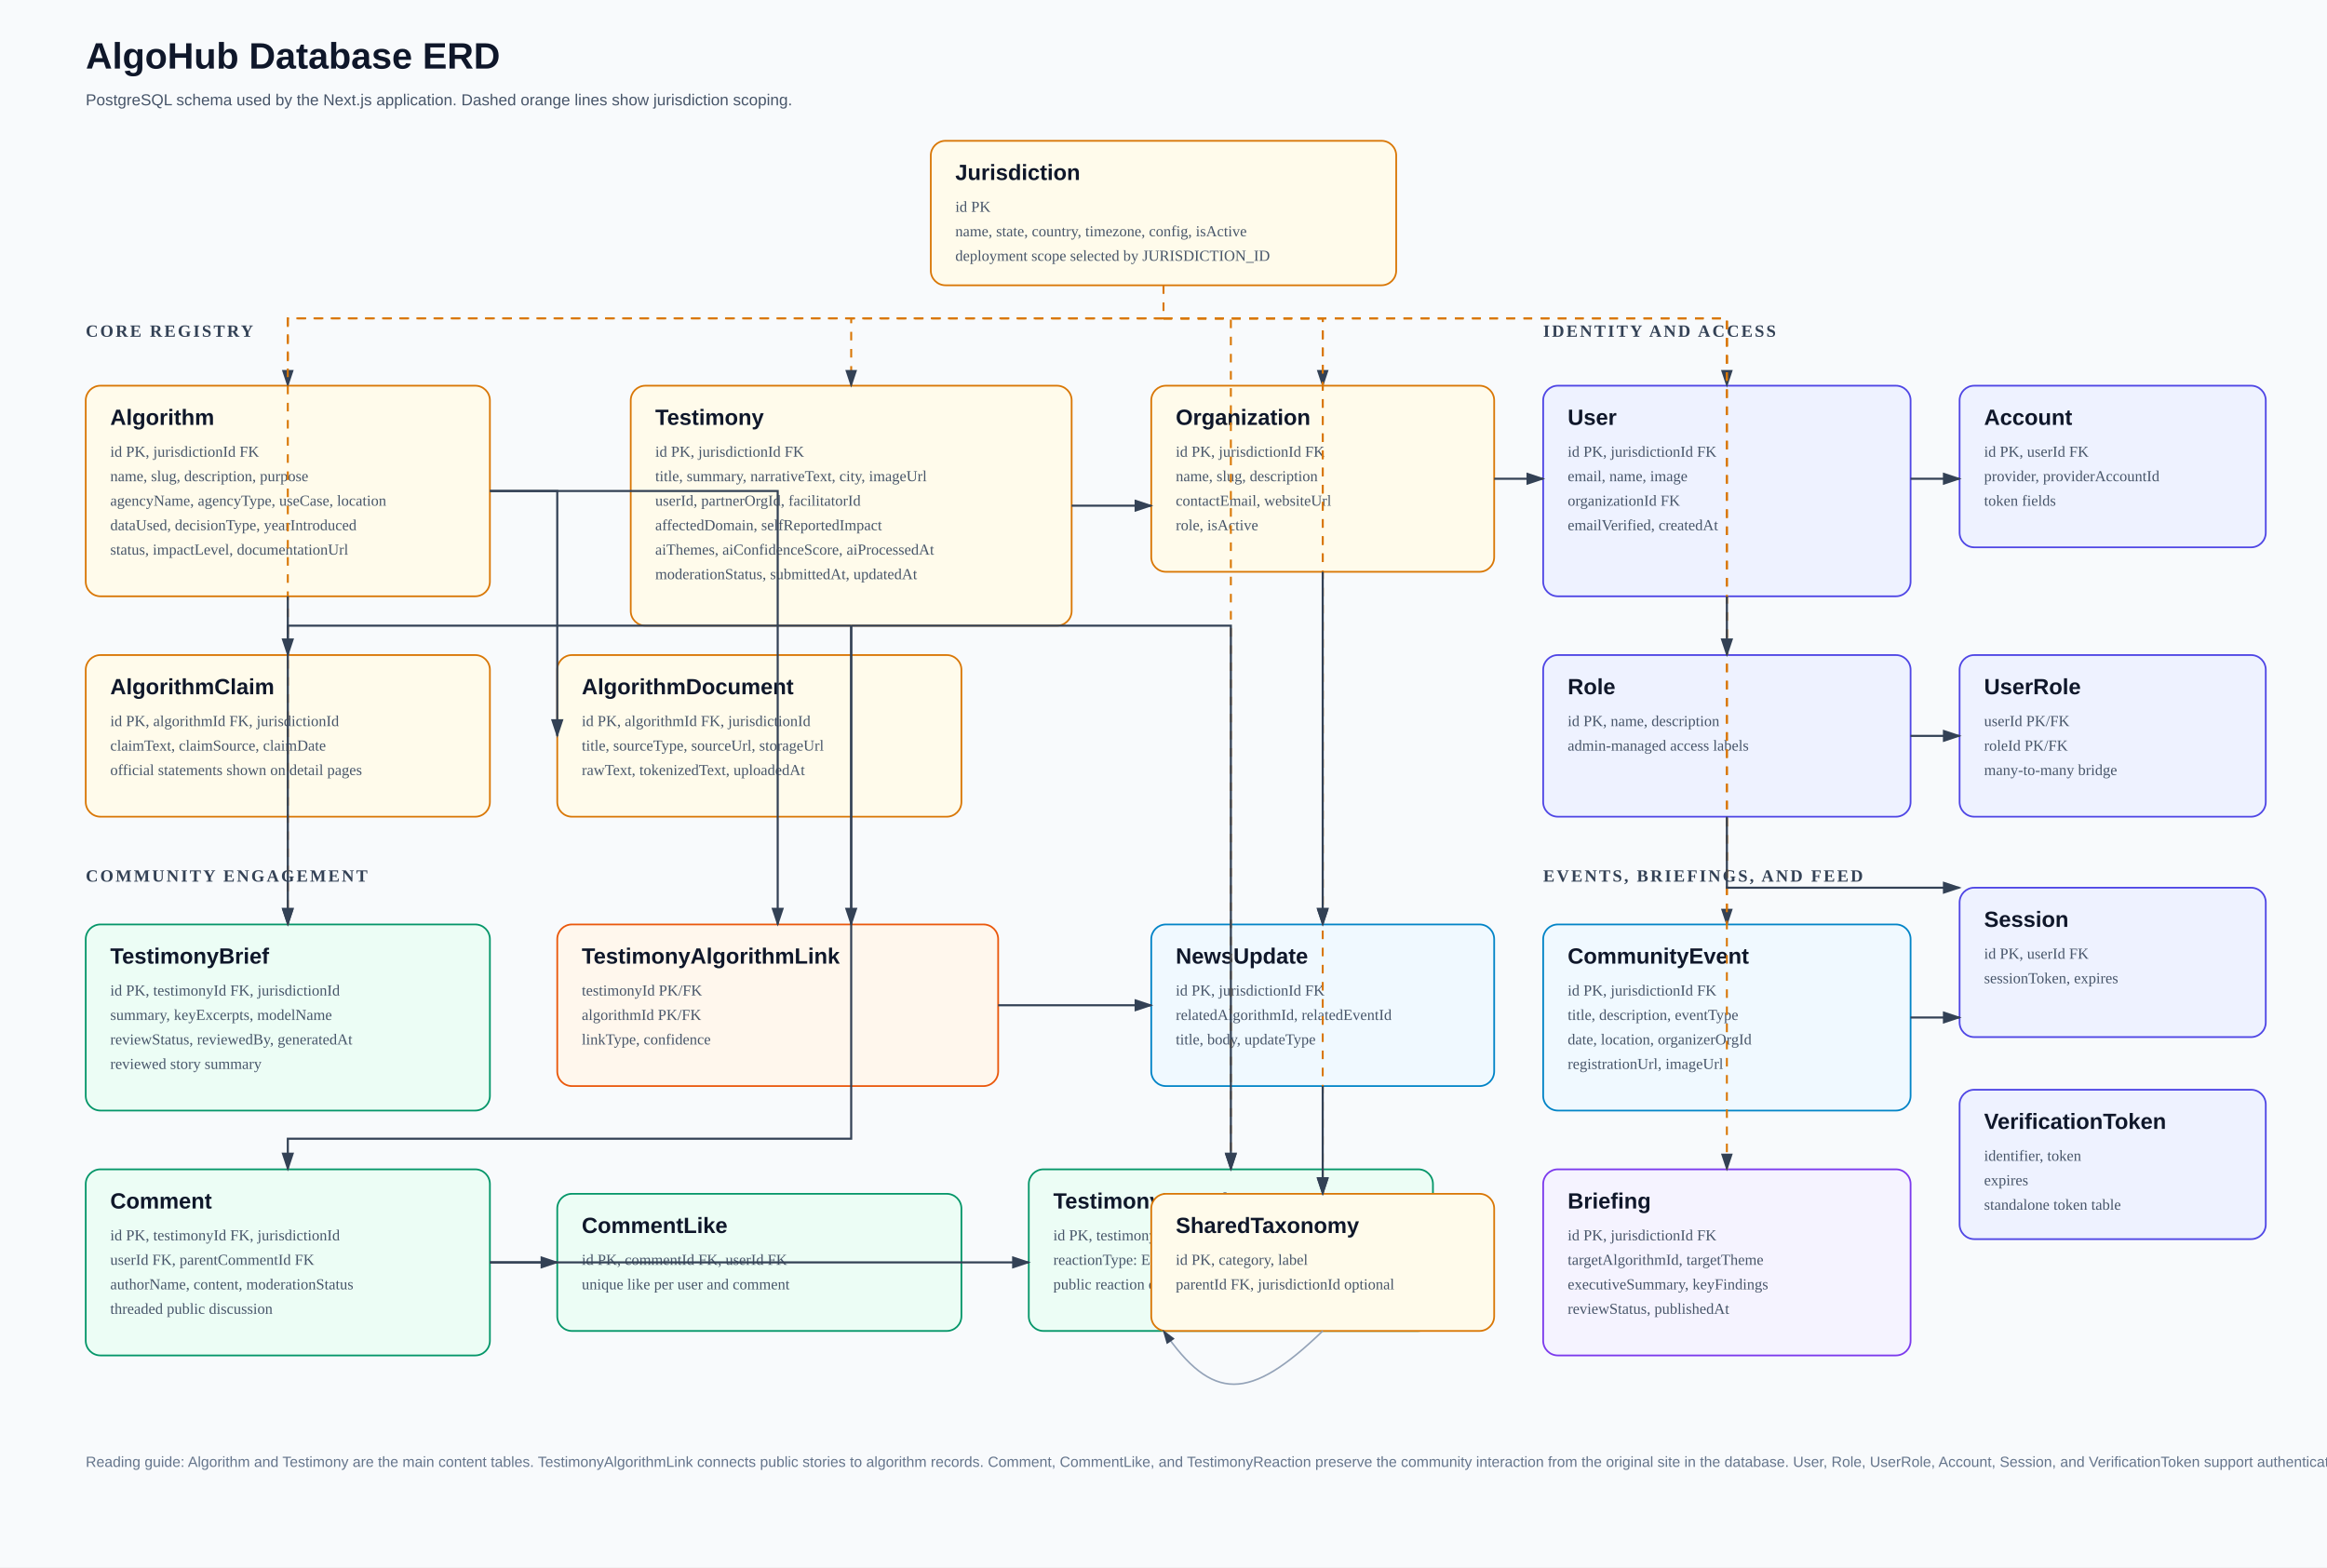
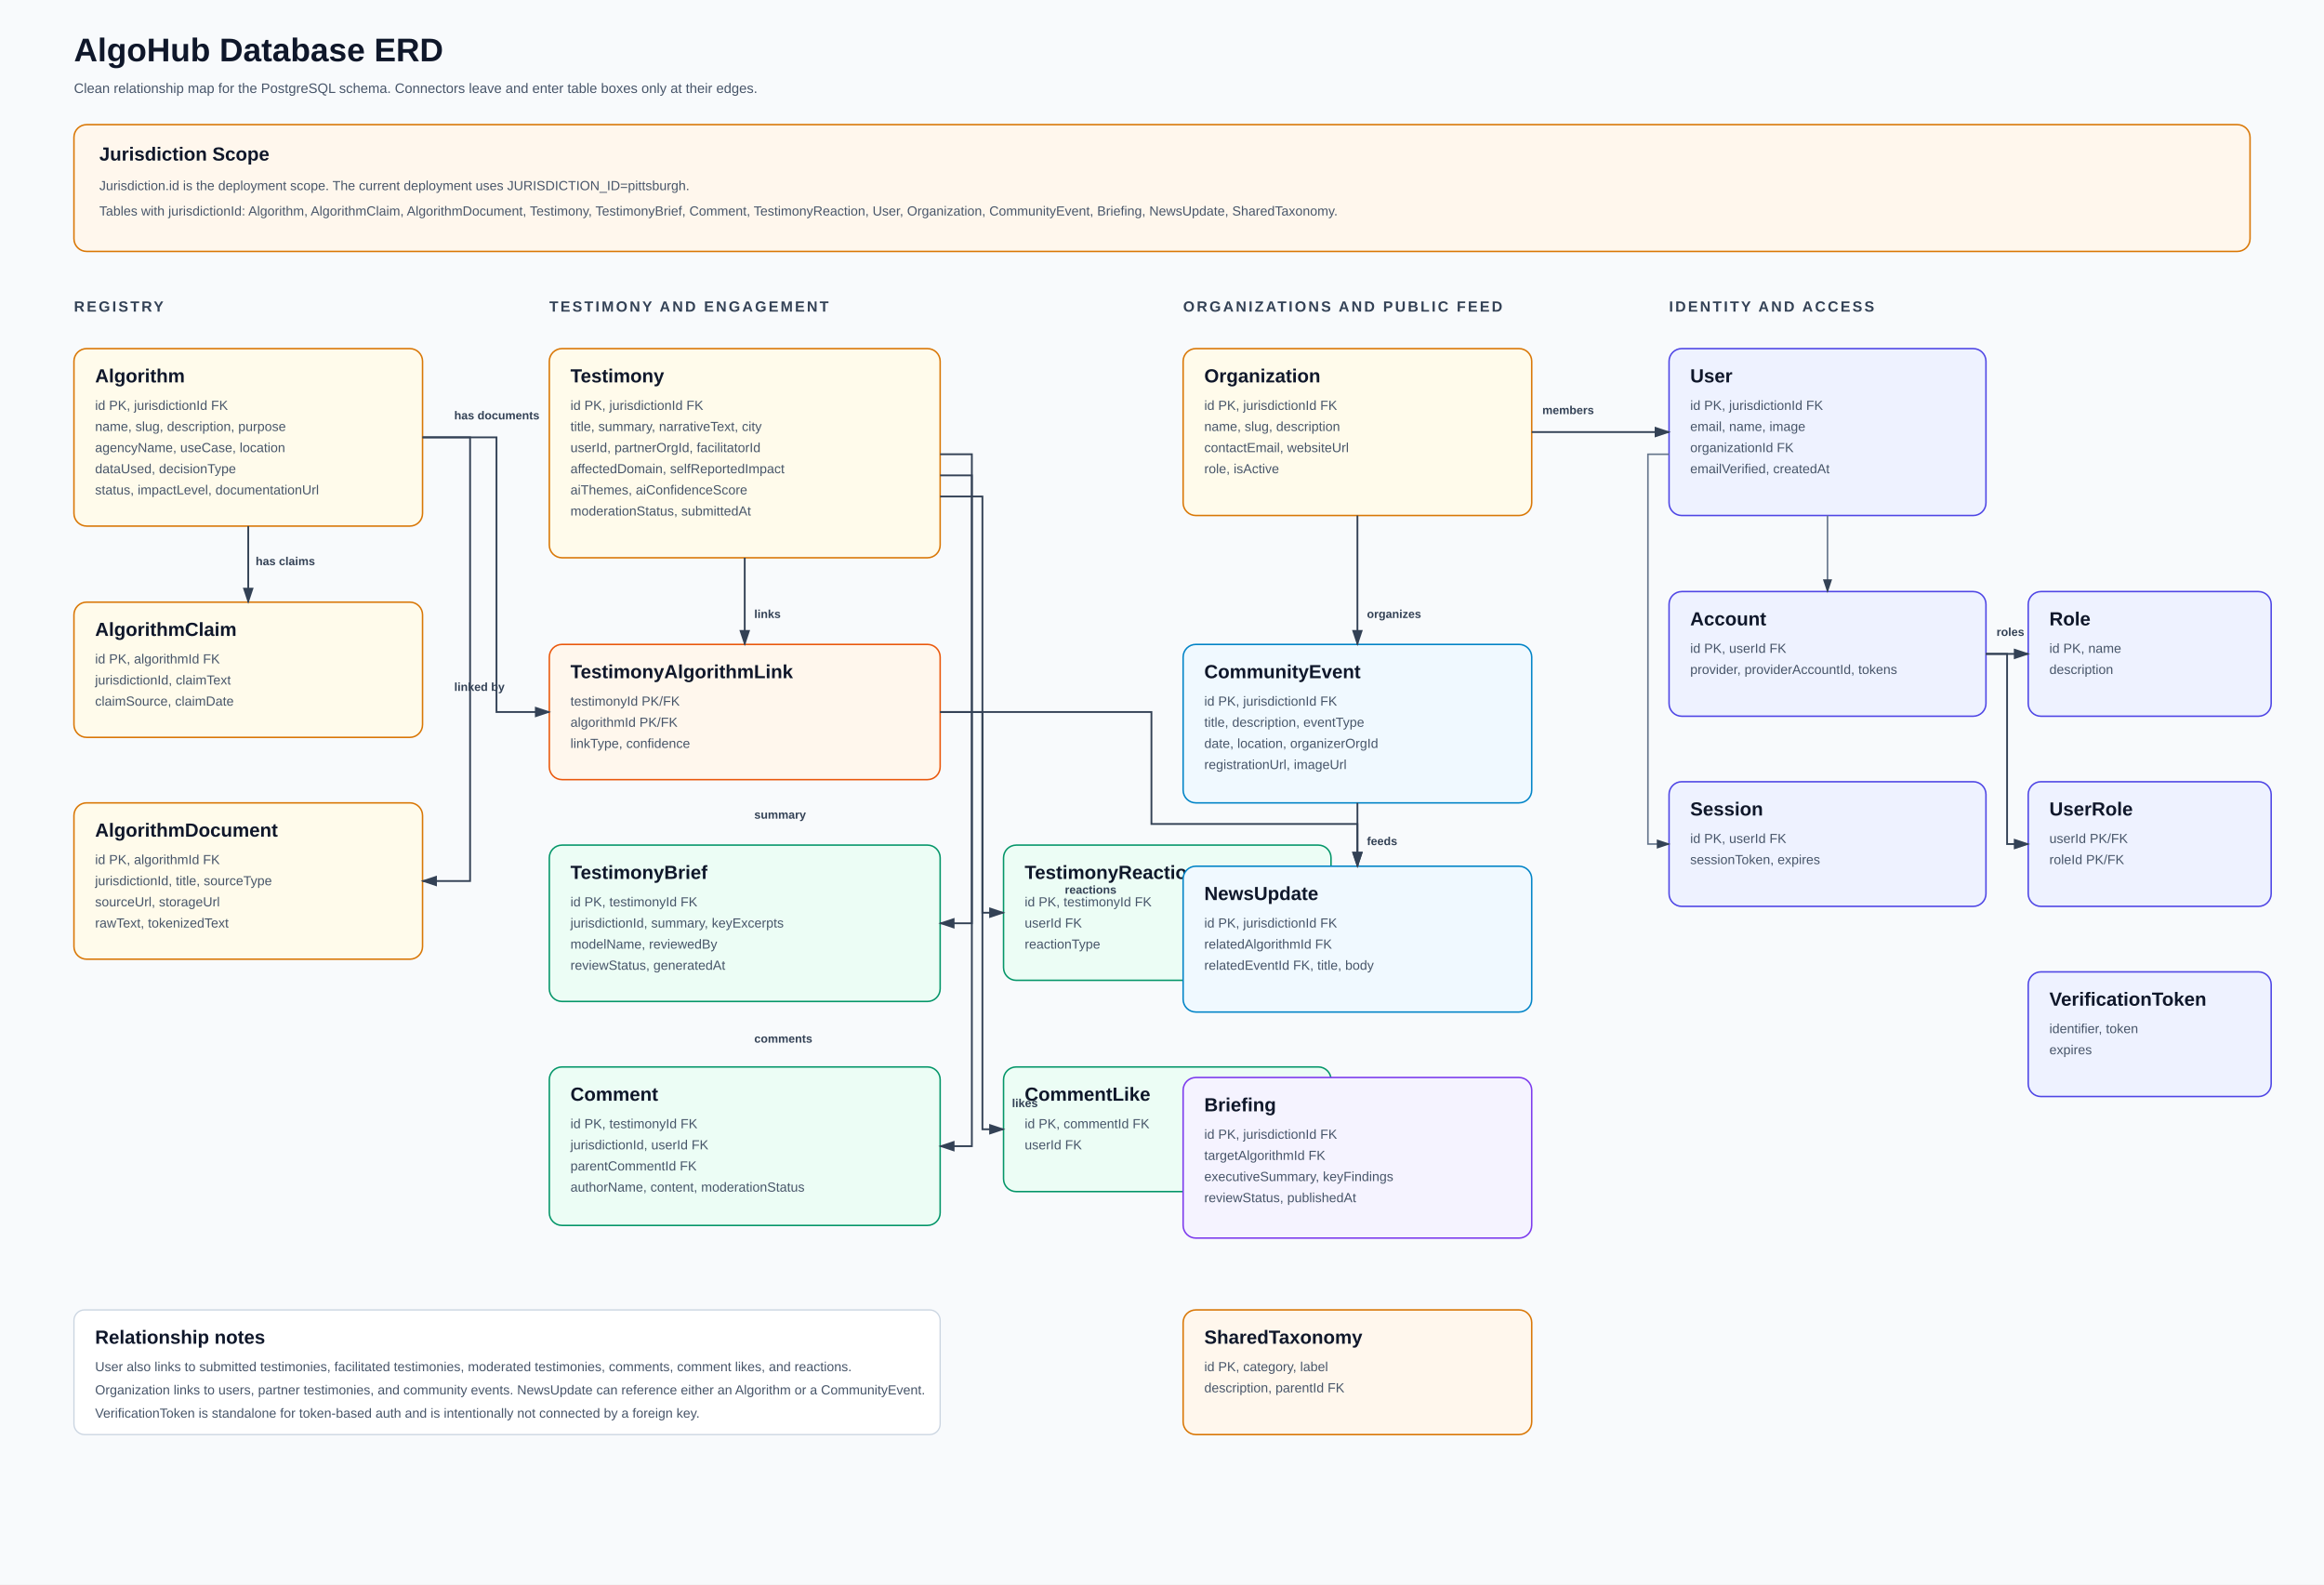
- <svg xmlns="http://www.w3.org/2000/svg" width="1900" height="1280" viewBox="0 0 1900 1280" role="img" aria-labelledby="title desc">
+ <svg xmlns="http://www.w3.org/2000/svg" width="2200" height="1500" viewBox="0 0 2200 1500" role="img" aria-labelledby="title desc">
  <defs>
    <marker id="arrow" markerWidth="10" markerHeight="10" refX="8" refY="3" orient="auto" markerUnits="strokeWidth">
      <path d="M0,0 L0,6 L9,3 z" fill="#334155" />
    </marker>
    <style>
      .page { fill: #f8fafc; }
      .label { fill: #0f172a; font-family: Arial, Helvetica, sans-serif; }
-       .small { fill: #475569; font-family: Arial, Helvetica, sans-serif; font-size: 13px; }
+       .muted { fill: #475569; font-family: Arial, Helvetica, sans-serif; font-size: 13px; }
+       .section { fill: #334155; font-family: Arial, Helvetica, sans-serif; font-size: 14px; font-weight: 700; letter-spacing: .14em; }
      .box { fill: #fff; stroke: #cbd5e1; stroke-width: 1.4; rx: 12; }
+       .scope { fill: #fff7ed; stroke: #d97706; }
      .core { fill: #fffbeb; stroke: #d97706; }
      .join { fill: #fff7ed; stroke: #ea580c; }
      .engage { fill: #ecfdf5; stroke: #059669; }
      .auth { fill: #eef2ff; stroke: #4f46e5; }
      .report { fill: #f5f3ff; stroke: #7c3aed; }
      .feed { fill: #f0f9ff; stroke: #0284c7; }
      .title { font-size: 18px; font-weight: 700; }
-       .field { fill: #475569; font-size: 12.5px; }
-       .section { fill: #334155; font-size: 14px; font-weight: 700; letter-spacing: .12em; }
+       .field { fill: #475569; font-family: Arial, Helvetica, sans-serif; font-size: 12.5px; }
      .line { stroke: #334155; stroke-width: 1.7; fill: none; marker-end: url(#arrow); }
-       .scope { stroke: #d97706; stroke-width: 1.6; fill: none; stroke-dasharray: 7 7; marker-end: url(#arrow); }
-       .soft { stroke: #94a3b8; stroke-width: 1.3; fill: none; marker-end: url(#arrow); }
-       .note { fill: #64748b; font-size: 12px; font-family: Arial, Helvetica, sans-serif; }
+       .line2 { stroke: #64748b; stroke-width: 1.45; fill: none; marker-end: url(#arrow); }
+       .legend { fill: #ffffff; stroke: #cbd5e1; stroke-width: 1.2; rx: 10; }
+       .tag { fill: #f8fafc; stroke: #cbd5e1; rx: 5; }
+       .tagtext { fill: #334155; font-family: Arial, Helvetica, sans-serif; font-size: 11px; font-weight: 700; }
    </style>
  </defs>
-   <rect class="page" width="1900" height="1280" />
-   <text x="70" y="56" class="label" font-size="30" font-weight="800">AlgoHub Database ERD</text>
-   <text x="70" y="86" class="small">PostgreSQL schema used by the Next.js application. Dashed orange lines show jurisdiction scoping.</text>
-   <g transform="translate(760 115)">
-     <rect class="box core" width="380" height="118" />
-     <text x="20" y="32" class="label title">Jurisdiction</text>
-     <text x="20" y="58" class="field">id PK</text>
-     <text x="20" y="78" class="field">name, state, country, timezone, config, isActive</text>
-     <text x="20" y="98" class="field">deployment scope selected by JURISDICTION_ID</text>
-   </g>
-   <text x="70" y="275" class="section">CORE REGISTRY</text>
-   <text x="1260" y="275" class="section">IDENTITY AND ACCESS</text>
-   <text x="70" y="720" class="section">COMMUNITY ENGAGEMENT</text>
-   <text x="1260" y="720" class="section">EVENTS, BRIEFINGS, AND FEED</text>
-   <g transform="translate(70 315)">
-     <rect class="box core" width="330" height="172" />
+   <rect class="page" width="2200" height="1500" />
+   <text x="70" y="58" class="label" font-size="31" font-weight="800">AlgoHub Database ERD</text>
+   <text x="70" y="88" class="muted">Clean relationship map for the PostgreSQL schema. Connectors leave and enter table boxes only at their edges.</text>
+   <g transform="translate(70 118)">
+     <rect class="box scope" width="2060" height="120" />
+     <text x="24" y="34" class="label title">Jurisdiction Scope</text>
+     <text x="24" y="62" class="field">Jurisdiction.id is the deployment scope. The current deployment uses JURISDICTION_ID=pittsburgh.</text>
+     <text x="24" y="86" class="field">Tables with jurisdictionId: Algorithm, AlgorithmClaim, AlgorithmDocument, Testimony, TestimonyBrief, Comment, TestimonyReaction, User, Organization, CommunityEvent, Briefing, NewsUpdate, SharedTaxonomy.</text>
+   </g>
+   <text x="70" y="295" class="section">REGISTRY</text>
+   <text x="520" y="295" class="section">TESTIMONY AND ENGAGEMENT</text>
+   <text x="1120" y="295" class="section">ORGANIZATIONS AND PUBLIC FEED</text>
+   <text x="1580" y="295" class="section">IDENTITY AND ACCESS</text>
+   <g id="algorithm" transform="translate(70 330)">
+     <rect class="box core" width="330" height="168" />
    <text x="20" y="32" class="label title">Algorithm</text>
    <text x="20" y="58" class="field">id PK, jurisdictionId FK</text>
    <text x="20" y="78" class="field">name, slug, description, purpose</text>
-     <text x="20" y="98" class="field">agencyName, agencyType, useCase, location</text>
-     <text x="20" y="118" class="field">dataUsed, decisionType, yearIntroduced</text>
+     <text x="20" y="98" class="field">agencyName, useCase, location</text>
+     <text x="20" y="118" class="field">dataUsed, decisionType</text>
    <text x="20" y="138" class="field">status, impactLevel, documentationUrl</text>
  </g>
-   <g transform="translate(70 535)">
-     <rect class="box core" width="330" height="132" />
+   <g id="claim" transform="translate(70 570)">
+     <rect class="box core" width="330" height="128" />
    <text x="20" y="32" class="label title">AlgorithmClaim</text>
-     <text x="20" y="58" class="field">id PK, algorithmId FK, jurisdictionId</text>
-     <text x="20" y="78" class="field">claimText, claimSource, claimDate</text>
-     <text x="20" y="98" class="field">official statements shown on detail pages</text>
-   </g>
-   <g transform="translate(455 535)">
-     <rect class="box core" width="330" height="132" />
+     <text x="20" y="58" class="field">id PK, algorithmId FK</text>
+     <text x="20" y="78" class="field">jurisdictionId, claimText</text>
+     <text x="20" y="98" class="field">claimSource, claimDate</text>
+   </g>
+   <g id="document" transform="translate(70 760)">
+     <rect class="box core" width="330" height="148" />
    <text x="20" y="32" class="label title">AlgorithmDocument</text>
-     <text x="20" y="58" class="field">id PK, algorithmId FK, jurisdictionId</text>
-     <text x="20" y="78" class="field">title, sourceType, sourceUrl, storageUrl</text>
-     <text x="20" y="98" class="field">rawText, tokenizedText, uploadedAt</text>
-   </g>
-   <g transform="translate(515 315)">
-     <rect class="box core" width="360" height="196" />
+     <text x="20" y="58" class="field">id PK, algorithmId FK</text>
+     <text x="20" y="78" class="field">jurisdictionId, title, sourceType</text>
+     <text x="20" y="98" class="field">sourceUrl, storageUrl</text>
+     <text x="20" y="118" class="field">rawText, tokenizedText</text>
+   </g>
+   <g id="testimony" transform="translate(520 330)">
+     <rect class="box core" width="370" height="198" />
    <text x="20" y="32" class="label title">Testimony</text>
    <text x="20" y="58" class="field">id PK, jurisdictionId FK</text>
-     <text x="20" y="78" class="field">title, summary, narrativeText, city, imageUrl</text>
+     <text x="20" y="78" class="field">title, summary, narrativeText, city</text>
    <text x="20" y="98" class="field">userId, partnerOrgId, facilitatorId</text>
    <text x="20" y="118" class="field">affectedDomain, selfReportedImpact</text>
-     <text x="20" y="138" class="field">aiThemes, aiConfidenceScore, aiProcessedAt</text>
-     <text x="20" y="158" class="field">moderationStatus, submittedAt, updatedAt</text>
-   </g>
-   <g transform="translate(455 755)">
-     <rect class="box join" width="360" height="132" />
+     <text x="20" y="138" class="field">aiThemes, aiConfidenceScore</text>
+     <text x="20" y="158" class="field">moderationStatus, submittedAt</text>
+   </g>
+   <g id="link" transform="translate(520 610)">
+     <rect class="box join" width="370" height="128" />
    <text x="20" y="32" class="label title">TestimonyAlgorithmLink</text>
    <text x="20" y="58" class="field">testimonyId PK/FK</text>
    <text x="20" y="78" class="field">algorithmId PK/FK</text>
    <text x="20" y="98" class="field">linkType, confidence</text>
  </g>
-   <g transform="translate(70 755)">
-     <rect class="box engage" width="330" height="152" />
+   <g id="brief" transform="translate(520 800)">
+     <rect class="box engage" width="370" height="148" />
    <text x="20" y="32" class="label title">TestimonyBrief</text>
-     <text x="20" y="58" class="field">id PK, testimonyId FK, jurisdictionId</text>
-     <text x="20" y="78" class="field">summary, keyExcerpts, modelName</text>
-     <text x="20" y="98" class="field">reviewStatus, reviewedBy, generatedAt</text>
-     <text x="20" y="118" class="field">reviewed story summary</text>
-   </g>
-   <g transform="translate(70 955)">
-     <rect class="box engage" width="330" height="152" />
+     <text x="20" y="58" class="field">id PK, testimonyId FK</text>
+     <text x="20" y="78" class="field">jurisdictionId, summary, keyExcerpts</text>
+     <text x="20" y="98" class="field">modelName, reviewedBy</text>
+     <text x="20" y="118" class="field">reviewStatus, generatedAt</text>
+   </g>
+   <g id="comment" transform="translate(520 1010)">
+     <rect class="box engage" width="370" height="150" />
    <text x="20" y="32" class="label title">Comment</text>
-     <text x="20" y="58" class="field">id PK, testimonyId FK, jurisdictionId</text>
-     <text x="20" y="78" class="field">userId FK, parentCommentId FK</text>
-     <text x="20" y="98" class="field">authorName, content, moderationStatus</text>
-     <text x="20" y="118" class="field">threaded public discussion</text>
-   </g>
-   <g transform="translate(455 975)">
-     <rect class="box engage" width="330" height="112" />
+     <text x="20" y="58" class="field">id PK, testimonyId FK</text>
+     <text x="20" y="78" class="field">jurisdictionId, userId FK</text>
+     <text x="20" y="98" class="field">parentCommentId FK</text>
+     <text x="20" y="118" class="field">authorName, content, moderationStatus</text>
+   </g>
+   <g id="like" transform="translate(950 1010)">
+     <rect class="box engage" width="310" height="118" />
    <text x="20" y="32" class="label title">CommentLike</text>
-     <text x="20" y="58" class="field">id PK, commentId FK, userId FK</text>
-     <text x="20" y="78" class="field">unique like per user and comment</text>
-   </g>
-   <g transform="translate(840 955)">
-     <rect class="box engage" width="330" height="132" />
+     <text x="20" y="58" class="field">id PK, commentId FK</text>
+     <text x="20" y="78" class="field">userId FK</text>
+   </g>
+   <g id="reaction" transform="translate(950 800)">
+     <rect class="box engage" width="310" height="128" />
    <text x="20" y="32" class="label title">TestimonyReaction</text>
-     <text x="20" y="58" class="field">id PK, testimonyId FK, userId FK</text>
-     <text x="20" y="78" class="field">reactionType: EYE_OPENING or SUPPORT</text>
-     <text x="20" y="98" class="field">public reaction counts</text>
-   </g>
-   <g transform="translate(1260 315)">
-     <rect class="box auth" width="300" height="172" />
+     <text x="20" y="58" class="field">id PK, testimonyId FK</text>
+     <text x="20" y="78" class="field">userId FK</text>
+     <text x="20" y="98" class="field">reactionType</text>
+   </g>
+   <g id="organization" transform="translate(1120 330)">
+     <rect class="box core" width="330" height="158" />
+     <text x="20" y="32" class="label title">Organization</text>
+     <text x="20" y="58" class="field">id PK, jurisdictionId FK</text>
+     <text x="20" y="78" class="field">name, slug, description</text>
+     <text x="20" y="98" class="field">contactEmail, websiteUrl</text>
+     <text x="20" y="118" class="field">role, isActive</text>
+   </g>
+   <g id="event" transform="translate(1120 610)">
+     <rect class="box feed" width="330" height="150" />
+     <text x="20" y="32" class="label title">CommunityEvent</text>
+     <text x="20" y="58" class="field">id PK, jurisdictionId FK</text>
+     <text x="20" y="78" class="field">title, description, eventType</text>
+     <text x="20" y="98" class="field">date, location, organizerOrgId</text>
+     <text x="20" y="118" class="field">registrationUrl, imageUrl</text>
+   </g>
+   <g id="news" transform="translate(1120 820)">
+     <rect class="box feed" width="330" height="138" />
+     <text x="20" y="32" class="label title">NewsUpdate</text>
+     <text x="20" y="58" class="field">id PK, jurisdictionId FK</text>
+     <text x="20" y="78" class="field">relatedAlgorithmId FK</text>
+     <text x="20" y="98" class="field">relatedEventId FK, title, body</text>
+   </g>
+   <g id="fullbriefing" transform="translate(1120 1020)">
+     <rect class="box report" width="330" height="152" />
+     <text x="20" y="32" class="label title">Briefing</text>
+     <text x="20" y="58" class="field">id PK, jurisdictionId FK</text>
+     <text x="20" y="78" class="field">targetAlgorithmId FK</text>
+     <text x="20" y="98" class="field">executiveSummary, keyFindings</text>
+     <text x="20" y="118" class="field">reviewStatus, publishedAt</text>
+   </g>
+   <g id="taxonomy" transform="translate(1120 1240)">
+     <rect class="box scope" width="330" height="118" />
+     <text x="20" y="32" class="label title">SharedTaxonomy</text>
+     <text x="20" y="58" class="field">id PK, category, label</text>
+     <text x="20" y="78" class="field">description, parentId FK</text>
+   </g>
+   <g id="user" transform="translate(1580 330)">
+     <rect class="box auth" width="300" height="158" />
    <text x="20" y="32" class="label title">User</text>
    <text x="20" y="58" class="field">id PK, jurisdictionId FK</text>
    <text x="20" y="78" class="field">email, name, image</text>
    <text x="20" y="98" class="field">organizationId FK</text>
    <text x="20" y="118" class="field">emailVerified, createdAt</text>
  </g>
-   <g transform="translate(1260 535)">
-     <rect class="box auth" width="300" height="132" />
+   <g id="account" transform="translate(1580 560)">
+     <rect class="box auth" width="300" height="118" />
+     <text x="20" y="32" class="label title">Account</text>
+     <text x="20" y="58" class="field">id PK, userId FK</text>
+     <text x="20" y="78" class="field">provider, providerAccountId, tokens</text>
+   </g>
+   <g id="session" transform="translate(1580 740)">
+     <rect class="box auth" width="300" height="118" />
+     <text x="20" y="32" class="label title">Session</text>
+     <text x="20" y="58" class="field">id PK, userId FK</text>
+     <text x="20" y="78" class="field">sessionToken, expires</text>
+   </g>
+   <g id="role" transform="translate(1920 560)">
+     <rect class="box auth" width="230" height="118" />
    <text x="20" y="32" class="label title">Role</text>
-     <text x="20" y="58" class="field">id PK, name, description</text>
-     <text x="20" y="78" class="field">admin-managed access labels</text>
-   </g>
-   <g transform="translate(1600 535)">
-     <rect class="box auth" width="250" height="132" />
+     <text x="20" y="58" class="field">id PK, name</text>
+     <text x="20" y="78" class="field">description</text>
+   </g>
+   <g id="userrole" transform="translate(1920 740)">
+     <rect class="box auth" width="230" height="118" />
    <text x="20" y="32" class="label title">UserRole</text>
    <text x="20" y="58" class="field">userId PK/FK</text>
    <text x="20" y="78" class="field">roleId PK/FK</text>
-     <text x="20" y="98" class="field">many-to-many bridge</text>
-   </g>
-   <g transform="translate(1600 315)">
-     <rect class="box auth" width="250" height="132" />
-     <text x="20" y="32" class="label title">Account</text>
-     <text x="20" y="58" class="field">id PK, userId FK</text>
-     <text x="20" y="78" class="field">provider, providerAccountId</text>
-     <text x="20" y="98" class="field">token fields</text>
-   </g>
-   <g transform="translate(1600 725)">
-     <rect class="box auth" width="250" height="122" />
-     <text x="20" y="32" class="label title">Session</text>
-     <text x="20" y="58" class="field">id PK, userId FK</text>
-     <text x="20" y="78" class="field">sessionToken, expires</text>
-   </g>
-   <g transform="translate(1600 890)">
-     <rect class="box auth" width="250" height="122" />
+   </g>
+   <g id="token" transform="translate(1920 920)">
+     <rect class="box auth" width="230" height="118" />
    <text x="20" y="32" class="label title">VerificationToken</text>
    <text x="20" y="58" class="field">identifier, token</text>
    <text x="20" y="78" class="field">expires</text>
-     <text x="20" y="98" class="field">standalone token table</text>
-   </g>
-   <g transform="translate(940 315)">
-     <rect class="box core" width="280" height="152" />
-     <text x="20" y="32" class="label title">Organization</text>
-     <text x="20" y="58" class="field">id PK, jurisdictionId FK</text>
-     <text x="20" y="78" class="field">name, slug, description</text>
-     <text x="20" y="98" class="field">contactEmail, websiteUrl</text>
-     <text x="20" y="118" class="field">role, isActive</text>
-   </g>
-   <g transform="translate(1260 755)">
-     <rect class="box feed" width="300" height="152" />
-     <text x="20" y="32" class="label title">CommunityEvent</text>
-     <text x="20" y="58" class="field">id PK, jurisdictionId FK</text>
-     <text x="20" y="78" class="field">title, description, eventType</text>
-     <text x="20" y="98" class="field">date, location, organizerOrgId</text>
-     <text x="20" y="118" class="field">registrationUrl, imageUrl</text>
-   </g>
-   <g transform="translate(1260 955)">
-     <rect class="box report" width="300" height="152" />
-     <text x="20" y="32" class="label title">Briefing</text>
-     <text x="20" y="58" class="field">id PK, jurisdictionId FK</text>
-     <text x="20" y="78" class="field">targetAlgorithmId, targetTheme</text>
-     <text x="20" y="98" class="field">executiveSummary, keyFindings</text>
-     <text x="20" y="118" class="field">reviewStatus, publishedAt</text>
-   </g>
-   <g transform="translate(940 755)">
-     <rect class="box feed" width="280" height="132" />
-     <text x="20" y="32" class="label title">NewsUpdate</text>
-     <text x="20" y="58" class="field">id PK, jurisdictionId FK</text>
-     <text x="20" y="78" class="field">relatedAlgorithmId, relatedEventId</text>
-     <text x="20" y="98" class="field">title, body, updateType</text>
-   </g>
-   <g transform="translate(940 975)">
-     <rect class="box core" width="280" height="112" />
-     <text x="20" y="32" class="label title">SharedTaxonomy</text>
-     <text x="20" y="58" class="field">id PK, category, label</text>
-     <text x="20" y="78" class="field">parentId FK, jurisdictionId optional</text>
-   </g>
-   <path class="scope" d="M950 233 L950 260 L235 260 L235 315" />
-   <path class="scope" d="M950 260 L695 260 L695 315" />
-   <path class="scope" d="M950 260 L1080 260 L1080 315" />
-   <path class="scope" d="M950 260 L1410 260 L1410 315" />
-   <path class="scope" d="M950 260 L1410 260 L1410 755" />
-   <path class="scope" d="M950 260 L1410 260 L1410 955" />
-   <path class="scope" d="M950 260 L1080 260 L1080 755" />
-   <path class="scope" d="M950 260 L1080 260 L1080 975" />
-   <path class="scope" d="M950 260 L235 260 L235 755" />
-   <path class="scope" d="M950 260 L1005 260 L1005 955" />
-   <path class="line" d="M235 487 L235 535" />
-   <path class="line" d="M400 401 L455 401 L455 601" />
-   <path class="line" d="M400 401 L635 401 L635 755" />
-   <path class="line" d="M695 511 L695 755" />
-   <path class="line" d="M695 511 L235 511 L235 755" />
-   <path class="line" d="M695 511 L695 930 L235 930 L235 955" />
-   <path class="line" d="M695 511 L1005 511 L1005 955" />
-   <path class="line" d="M875 413 L940 413" />
-   <path class="line" d="M1080 467 L1080 755" />
-   <path class="line" d="M1220 391 L1260 391" />
-   <path class="line" d="M1410 487 L1410 535" />
-   <path class="line" d="M1560 391 L1600 391" />
-   <path class="line" d="M1560 601 L1600 601" />
-   <path class="line" d="M1410 667 L1410 725 L1600 725" />
-   <path class="line" d="M400 1031 L455 1031" />
-   <path class="line" d="M400 1031 L840 1031" />
-   <path class="line" d="M815 821 L940 821" />
-   <path class="line" d="M1560 831 L1600 831" />
-   <path class="line" d="M1080 887 L1080 975" />
-   <path class="soft" d="M1080 1087 C1020 1145 990 1145 950 1087" />
-   <text x="70" y="1198" class="note">Reading guide: Algorithm and Testimony are the main content tables. TestimonyAlgorithmLink connects public stories to algorithm records. Comment, CommentLike, and TestimonyReaction preserve the community interaction from the original site in the database. User, Role, UserRole, Account, Session, and VerificationToken support authentication and admin access. CommunityEvent, Briefing, NewsUpdate, and SharedTaxonomy support events, reporting, updates, and shared filters.</text>
+   </g>
+   <g id="legend" transform="translate(70 1240)">
+     <rect class="legend" width="820" height="118" />
+     <text x="20" y="32" class="label title">Relationship notes</text>
+     <text x="20" y="58" class="field">User also links to submitted testimonies, facilitated testimonies, moderated testimonies, comments, comment likes, and reactions.</text>
+     <text x="20" y="80" class="field">Organization links to users, partner testimonies, and community events. NewsUpdate can reference either an Algorithm or a CommunityEvent.</text>
+     <text x="20" y="102" class="field">VerificationToken is standalone for token-based auth and is intentionally not connected by a foreign key.</text>
+   </g>
+   <path class="line" d="M235 498 L235 570" />
+   <path class="line" d="M400 414 L445 414 L445 834 L400 834" />
+   <path class="line" d="M400 414 L470 414 L470 674 L520 674" />
+   <path class="line" d="M705 528 L705 610" />
+   <path class="line" d="M890 430 L920 430 L920 874 L890 874" />
+   <path class="line" d="M890 450 L920 450 L920 1085 L890 1085" />
+   <path class="line" d="M890 470 L930 470 L930 864 L950 864" />
+   <path class="line" d="M890 674 L930 674 L930 1069 L950 1069" />
+   <path class="line" d="M890 674 L1090 674 L1090 780 L1285 780 L1285 820" />
+   <path class="line" d="M1450 409 L1580 409" />
+   <path class="line" d="M1285 488 L1285 610" />
+   <path class="line" d="M1285 760 L1285 820" />
+   <path class="line" d="M1880 619 L1920 619" />
+   <path class="line" d="M1880 619 L1900 619 L1900 799 L1920 799" />
+   <path class="line2" d="M1730 488 L1730 560" />
+   <path class="line2" d="M1580 430 L1560 430 L1560 799 L1580 799" />
+   <text x="242" y="535" class="tagtext">has claims</text>
+   <text x="430" y="397" class="tagtext">has documents</text>
+   <text x="430" y="654" class="tagtext">linked by</text>
+   <text x="714" y="585" class="tagtext">links</text>
+   <text x="714" y="775" class="tagtext">summary</text>
+   <text x="714" y="987" class="tagtext">comments</text>
+   <text x="1008" y="846" class="tagtext">reactions</text>
+   <text x="958" y="1048" class="tagtext">likes</text>
+   <text x="1294" y="585" class="tagtext">organizes</text>
+   <text x="1294" y="800" class="tagtext">feeds</text>
+   <text x="1460" y="392" class="tagtext">members</text>
+   <text x="1890" y="602" class="tagtext">roles</text>
</svg>
